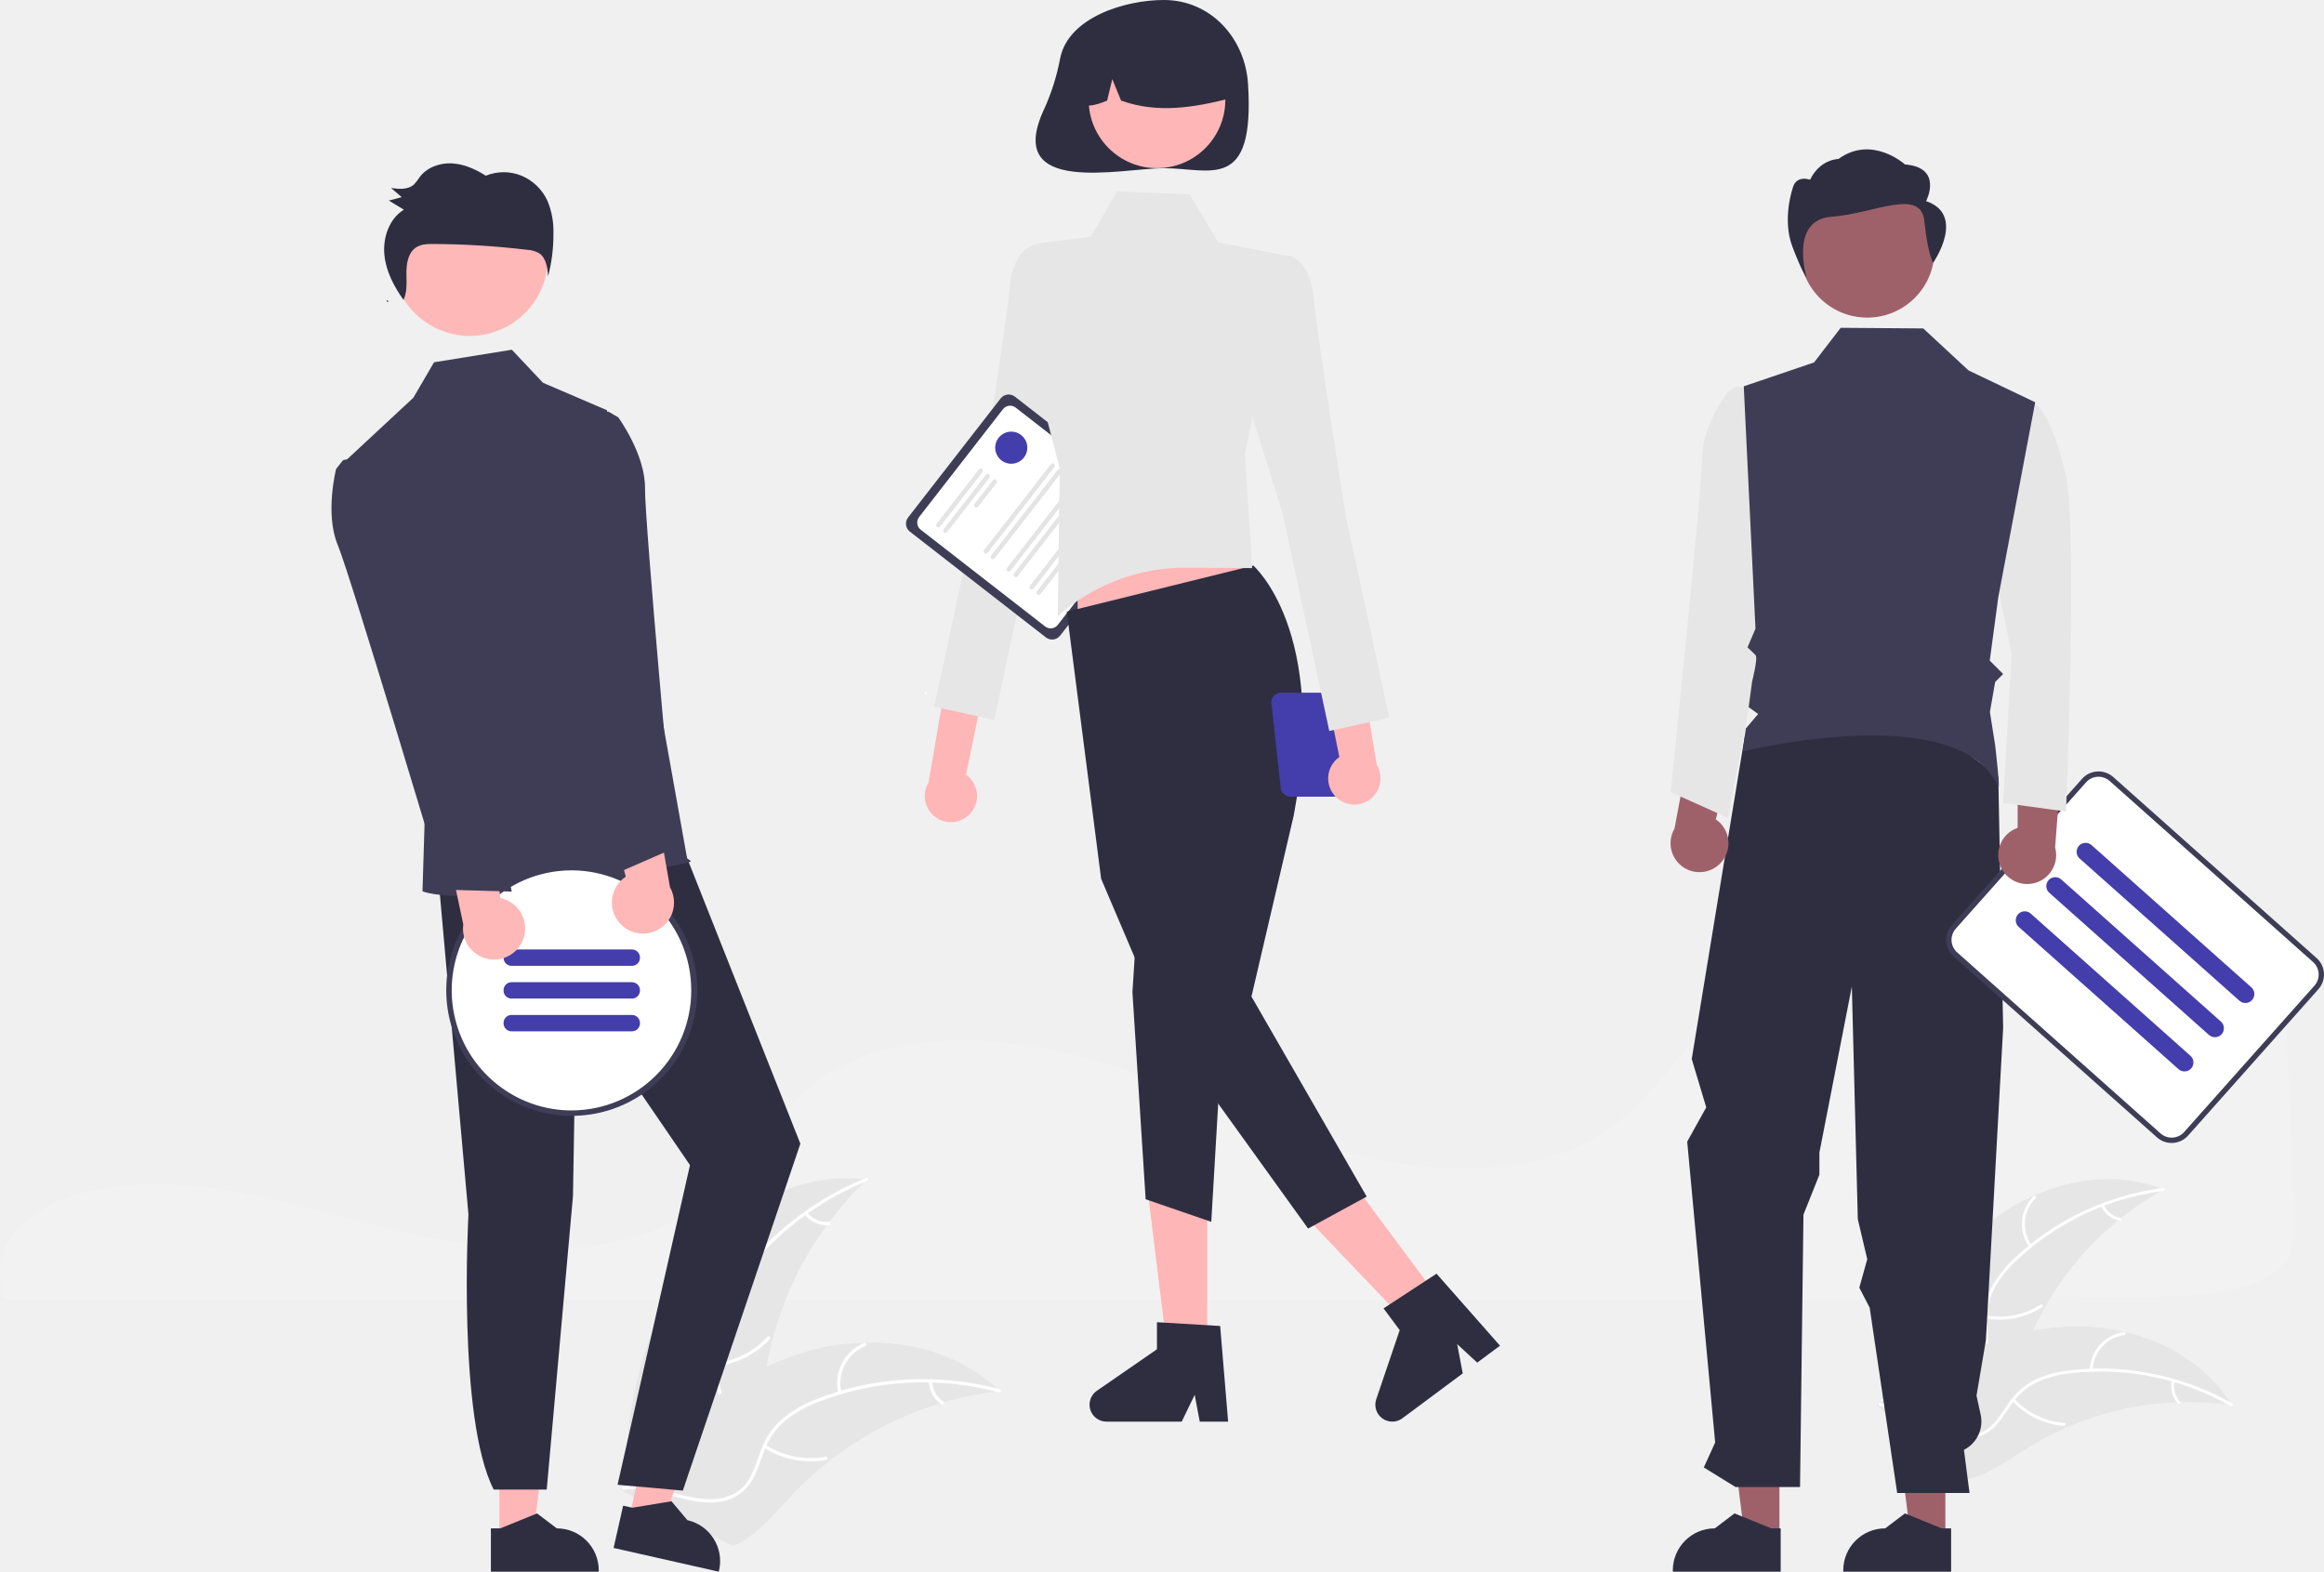
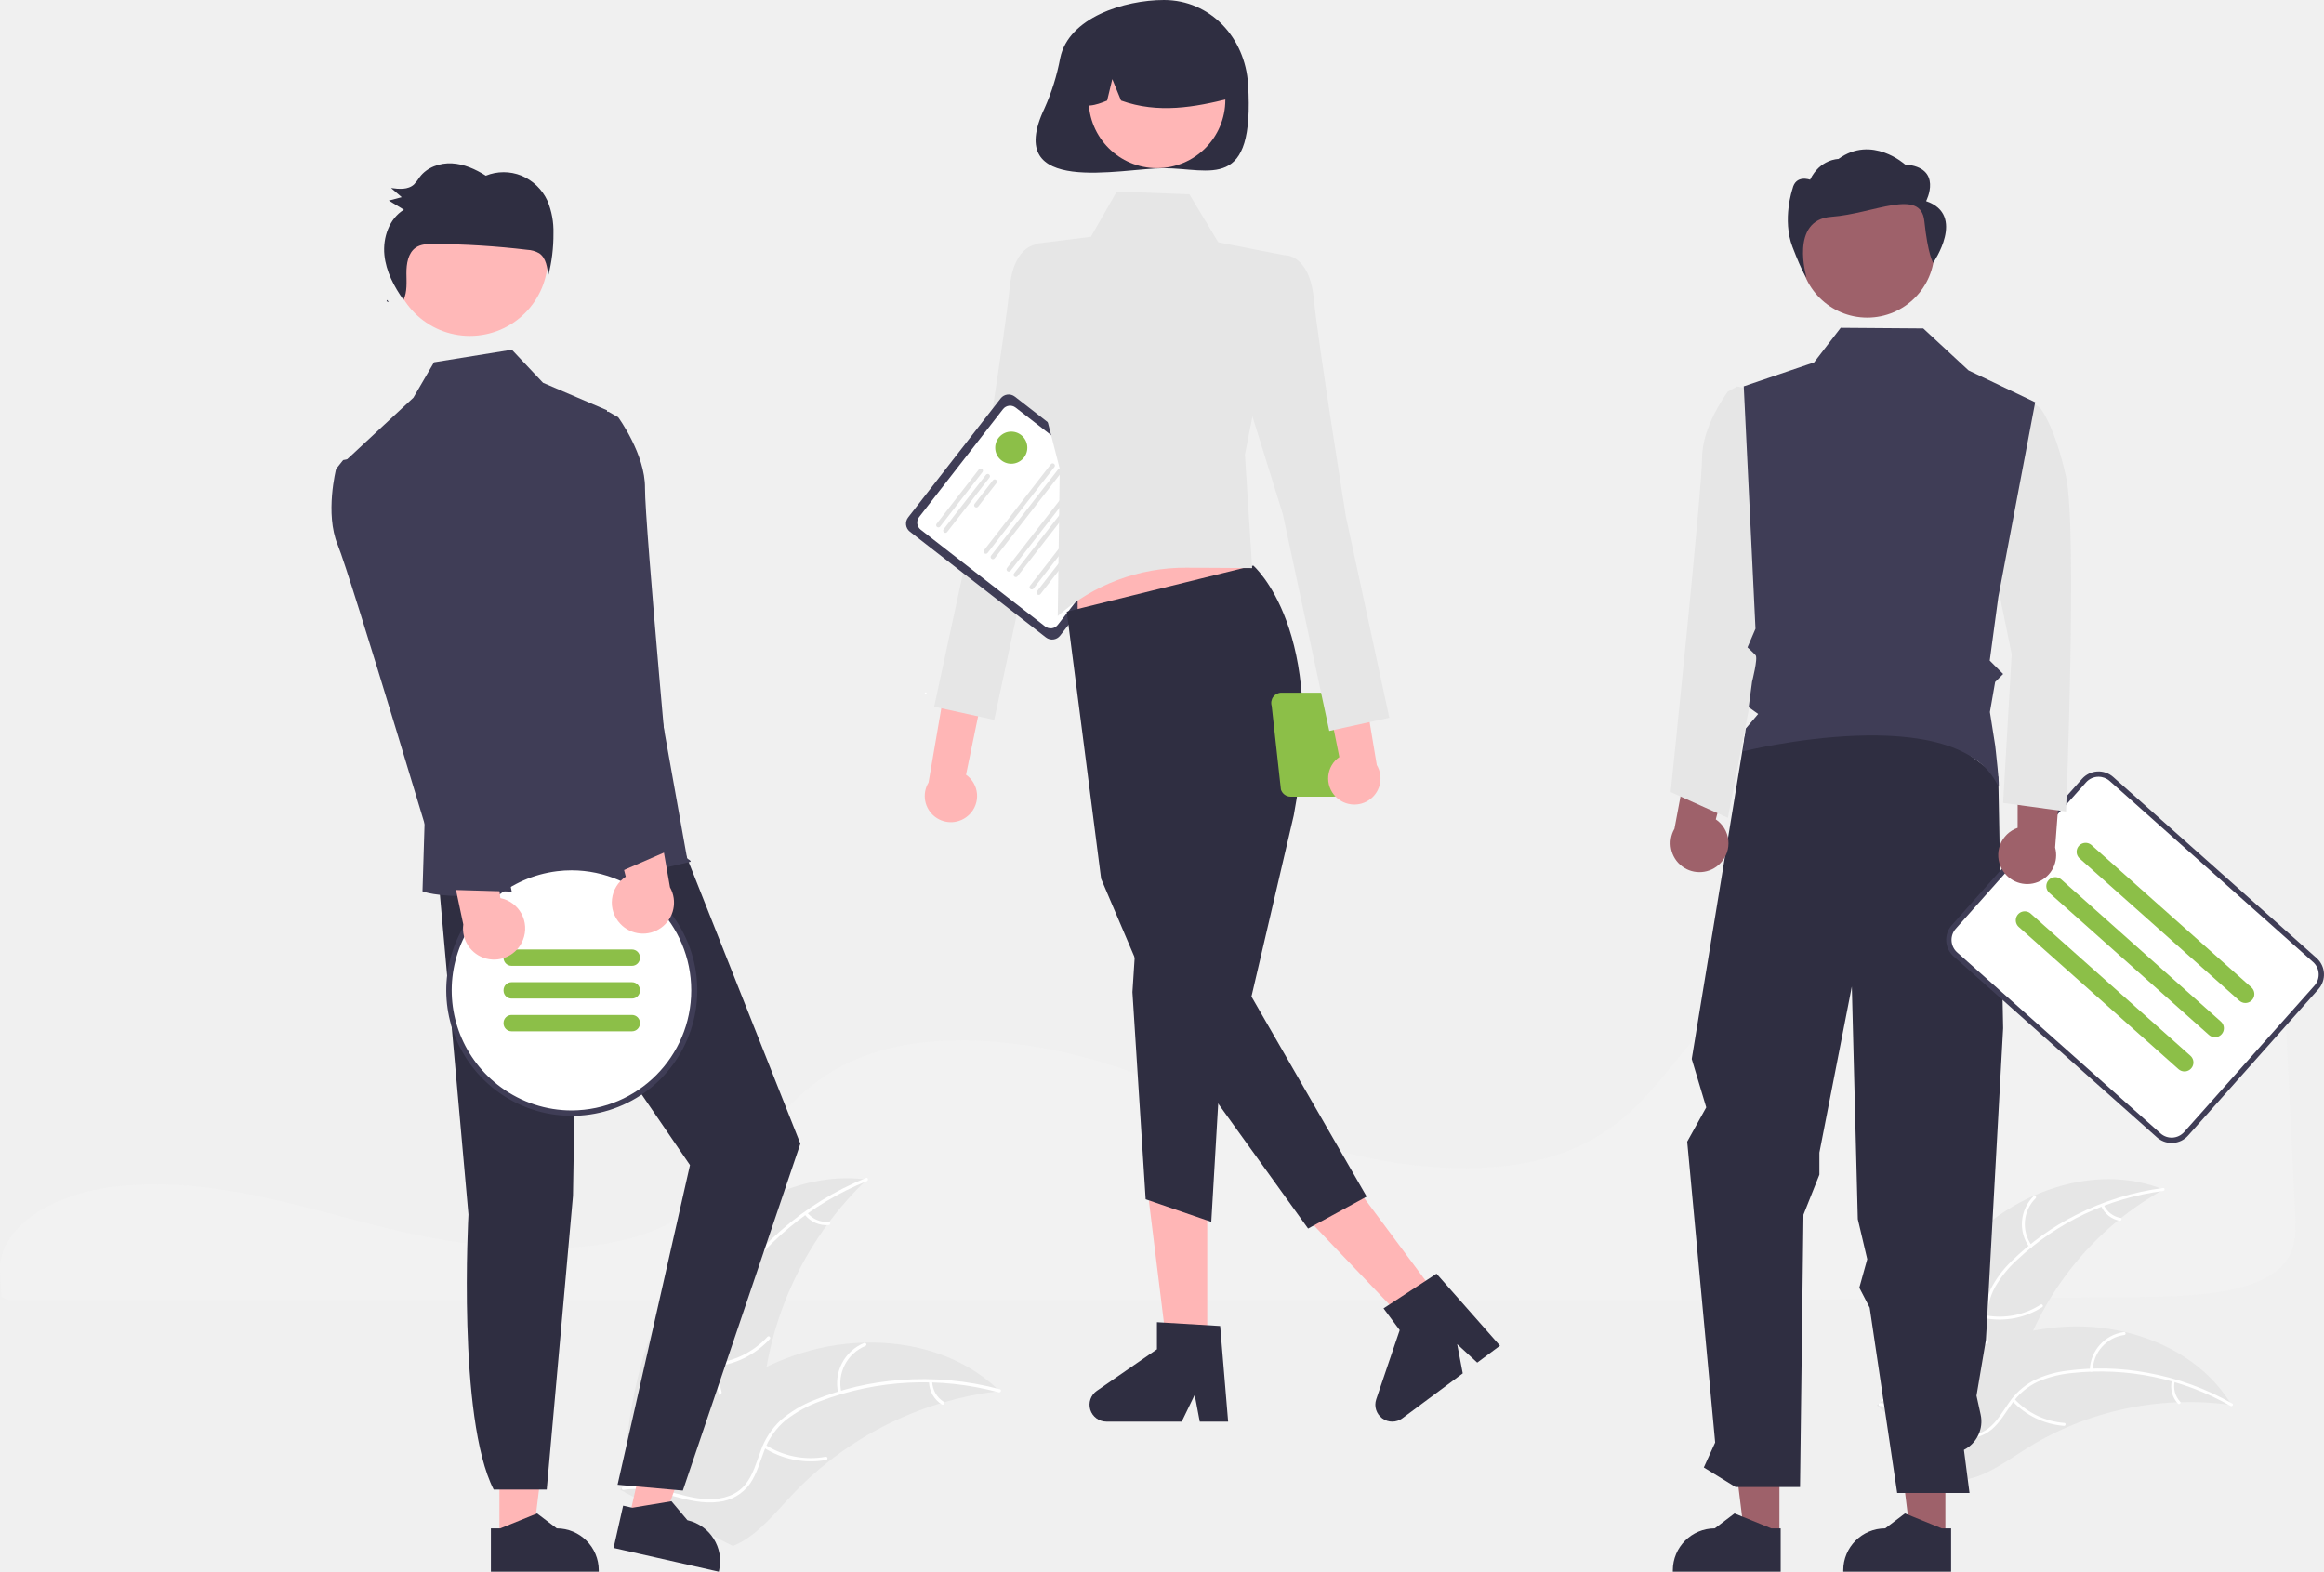
<svg xmlns="http://www.w3.org/2000/svg" width="872.699" height="590.182" viewBox="0 0 872.699 590.182" role="img" artist="Katerina Limpitsouni" source="https://undraw.co/">
  <path d="M222.381,599.644c-4.144,0-8.297.171-12.352.516l-.59.05c-26.899,2.378-46.574,16.173-45.764,32.09l.156,2.878c.103,1.819.213,3.775.304,5.945.049,1.07,1.509,1.892,3.326,1.892H829.101c46.649-.283,93.129-.64,138.141-1.06a235.086,235.086,0,0,0,25.273-1.31c12.509-1.48,21.191-4.415,26.545-8.972h.002c6.658-5.65,6.868-12.766,6.465-20.805-.82-16.232-1.634-33.285-2.445-50.286-.717-14.983-1.431-29.927-2.144-44.233-.441-8.49-1.422-15.984-8.983-21.712-8.195-6.194-23.141-9.334-44.423-9.334-.257,0-.512,0-.773.001-66.697.237-132.783,23.171-164.446,57.067-3.646,3.903-7.043,8.082-10.329,12.124-4.855,5.971-9.874,12.144-15.864,17.664a74.56,74.56,0,0,1-10.48,8.169c-.257.178-.551.368-.862.549-.712.464-1.456.911-2.182,1.31a75.768,75.768,0,0,1-13.365,6.076l-.468.157c-.353.126-.735.252-1.117.367-2.68.86-5.465,1.604-8.254,2.206-12.069,2.66-25.793,3.298-40.789,1.894a197.111,197.111,0,0,1-40.557-8.265c-13.886-4.389-26.884-9.86-39.454-15.151-5.521-2.325-11.232-4.729-16.935-7.006-1.072-.429-2.127-.848-3.197-1.267-6.966-2.715-13.281-4.957-19.306-6.854a190.553,190.553,0,0,0-46.008-8.521c-16.588-.908-31.206.805-43.438,5.079a74.597,74.597,0,0,0-9.825,4.233c-14.488,7.523-23.419,18.627-32.056,29.365-10.744,13.356-21.853,27.169-43.79,34.329-25.313,8.27-62.262,4.834-88.403-1.141-8.219-1.879-16.427-4.04-24.366-6.131q-4.809-1.267-9.626-2.517c-6.309-1.629-11.473-2.877-16.251-3.931l-1.511-.336c-.84-.183-1.682-.365-2.538-.539-5.674-1.191-10.958-2.129-16.162-2.866l-1.231-.18c-2.468-.325-4.776-.596-7.04-.823l-.904-.09C231.569,599.854,226.979,599.644,222.381,599.644Z" transform="translate(-163.6507 -154.9092)" fill="#f2f2f2" />
  <path d="M906.555,617.408c18.617-16.777,46.309-25.212,69.537-15.805a115.466,115.466,0,0,0-51.888,59.935c-3.698,9.838-6.786,21.166-15.882,26.433-5.659,3.278-12.7,3.438-19.046,1.856-6.346-1.582-12.162-4.754-17.899-7.894l-1.632-.037C877.073,657.93,887.938,634.184,906.555,617.408Z" transform="translate(-163.6507 -154.9092)" fill="#e6e6e6" />
  <path d="M975.963,602.112a98.692,98.692,0,0,0-54.906,25.931,42.5,42.5,0,0,0-8.345,10.377,24.376,24.376,0,0,0-2.818,12.516c.101,4.058.673,8.198-.214,12.21a14.925,14.925,0,0,1-7.425,9.689c-4.546,2.613-9.759,3.437-14.886,4.065-5.692.698-11.615,1.332-16.542,4.525-.597.387-1.162-.562-.566-.948,8.572-5.555,19.42-3.534,28.637-7.241,4.301-1.73,8.107-4.766,9.454-9.357,1.178-4.015.591-8.284.454-12.392a26.011,26.011,0,0,1,2.299-12.34,39.291,39.291,0,0,1,7.916-10.659,95.749,95.749,0,0,1,24.333-17.42,100.442,100.442,0,0,1,32.6-10.059c.703-.091.709,1.015.01,1.105Z" transform="translate(-163.6507 -154.9092)" fill="#fff" />
  <path d="M925.656,623.184a14.807,14.807,0,0,1,1.632-19.104c.506-.499,1.305.265.798.764a13.711,13.711,0,0,0-1.482,17.774c.415.577-.536,1.14-.948.566Z" transform="translate(-163.6507 -154.9092)" fill="#fff" />
  <path d="M909.571,648.884a28.539,28.539,0,0,0,20.394-4.083c.598-.385,1.164.564.566.948a29.685,29.685,0,0,1-21.23,4.206c-.701-.126-.427-1.197.27-1.071Z" transform="translate(-163.6507 -154.9092)" fill="#fff" />
  <path d="M953.656,607.341a8.381,8.381,0,0,0,6.269,4.894c.702.117.427,1.188-.27,1.071a9.392,9.392,0,0,1-6.947-5.399.571.571,0,0,1,.191-.757.555.555,0,0,1,.757.191Z" transform="translate(-163.6507 -154.9092)" fill="#fff" />
  <path d="M1001.67,682.507c-.44-.061-.881-.122-1.328-.176a110.379,110.379,0,0,0-17.882-.908c-.462.007-.931.021-1.392.041a116.365,116.365,0,0,0-41.75,9.61,113.005,113.005,0,0,0-15.163,8.056c-6.688,4.234-13.602,9.358-21.078,11.085a19.386,19.386,0,0,1-2.362.421l-30.889-26.745c-.04-.096-.086-.185-.126-.282l-1.282-1.011c.239-.176.49-.353.729-.528.138-.102.283-.199.421-.301.094-.066.189-.133.27-.198.031-.022.063-.044.088-.059.081-.065.164-.117.239-.176q2.103-1.49,4.235-2.955c.006-.007.006-.007.019-.008a166.157,166.157,0,0,1,34.601-18.599c.367-.139.739-.285,1.12-.411a107.831,107.831,0,0,1,16.939-4.767,95.329,95.329,0,0,1,9.553-1.334,79.272,79.272,0,0,1,24.723,1.752c16.143,3.743,30.91,12.608,39.656,26.433C1001.236,681.798,1001.453,682.146,1001.67,682.507Z" transform="translate(-163.6507 -154.9092)" fill="#e6e6e6" />
  <path d="M1001.262,682.839A98.692,98.692,0,0,0,941.81,670.486a42.5,42.5,0,0,0-12.911,3.261,24.376,24.376,0,0,0-9.785,8.297c-2.363,3.301-4.398,6.951-7.522,9.62a14.925,14.925,0,0,1-11.761,3.266c-5.203-.651-9.862-3.132-14.333-5.717-4.965-2.87-10.076-5.93-15.932-6.347-.71-.051-.59-1.149.119-1.098,10.189.726,17.633,8.871,27.225,11.46,4.476,1.208,9.343,1.075,13.182-1.779,3.358-2.496,5.459-6.258,7.823-9.621a26.011,26.011,0,0,1,9.265-8.469,39.291,39.291,0,0,1,12.738-3.745,95.749,95.749,0,0,1,29.917.742,100.443,100.443,0,0,1,32.085,11.596c.616.351-.045,1.237-.657.888Z" transform="translate(-163.6507 -154.9092)" fill="#fff" />
  <path d="M948.408,669.376a14.807,14.807,0,0,1,12.805-14.271c.705-.093.883.997.177,1.091a13.711,13.711,0,0,0-11.884,13.299c-.016.711-1.114.588-1.098-.119Z" transform="translate(-163.6507 -154.9092)" fill="#fff" />
  <path d="M920.092,680.212A28.539,28.539,0,0,0,938.834,689.23c.709.053.59,1.151-.119,1.098a29.685,29.685,0,0,1-19.483-9.424c-.484-.523.38-1.212.861-.692Z" transform="translate(-163.6507 -154.9092)" fill="#fff" />
  <path d="M980.303,673.584a8.381,8.381,0,0,0,2.058,7.682c.49.516-.374,1.205-.861.692a9.392,9.392,0,0,1-2.296-8.493.571.571,0,0,1,.609-.49.555.555,0,0,1,.49.609Z" transform="translate(-163.6507 -154.9092)" fill="#fff" />
  <path d="M419.194,634.093c15.245-23.122,42.515-39.848,69.975-36.249a127.604,127.604,0,0,0-38.822,78.537c-1.218,11.551-1.37,24.526-9.632,32.69-5.141,5.08-12.627,7.21-19.854,7.283-7.227.073-14.331-1.701-21.34-3.464l-1.756.415C398.935,685.634,403.949,657.215,419.194,634.093Z" transform="translate(-163.6507 -154.9092)" fill="#e6e6e6" />
  <path d="M489.172,598.425a109.067,109.067,0,0,0-51.51,43.008,46.968,46.968,0,0,0-6.039,13.42,26.938,26.938,0,0,0,.468,14.17c1.237,4.313,3.001,8.581,3.168,13.119a16.494,16.494,0,0,1-5.245,12.428c-4.135,4.059-9.482,6.391-14.79,8.489-5.894,2.33-12.052,4.656-16.434,9.441-.531.58-1.4-.278-.869-.857,7.623-8.326,19.787-9.182,28.614-15.711,4.119-3.047,7.345-7.353,7.508-12.638.143-4.621-1.673-9.024-2.962-13.38a28.745,28.745,0,0,1-.974-13.838,43.421,43.421,0,0,1,5.501-13.602,105.814,105.814,0,0,1,21.179-25.401,111.001,111.001,0,0,1,32.068-19.827c.727-.293,1.04.888.318,1.179Z" transform="translate(-163.6507 -154.9092)" fill="#fff" />
  <path d="M441.23,634.957a16.363,16.363,0,0,1-3.569-20.886c.403-.674,1.469-.08,1.066.595a15.152,15.152,0,0,0,3.359,19.422c.604.502-.256,1.368-.857.869Z" transform="translate(-163.6507 -154.9092)" fill="#fff" />
  <path d="M431.176,666.919a31.539,31.539,0,0,0,20.676-10.041c.533-.578,1.402.28.869.857a32.806,32.806,0,0,1-21.536,10.405c-.785.06-.789-1.161-.009-1.221Z" transform="translate(-163.6507 -154.9092)" fill="#fff" />
  <path d="M466.769,610.222a9.263,9.263,0,0,0,8.066,3.491c.784-.07.787,1.151.009,1.221a10.379,10.379,0,0,1-8.932-3.842.631.631,0,0,1-.006-.863.613.613,0,0,1,.863-.006Z" transform="translate(-163.6507 -154.9092)" fill="#fff" />
  <path d="M539.033,677.258c-.488.058-.976.115-1.469.182a121.983,121.983,0,0,0-19.378,4.003c-.492.136-.99.281-1.477.43a128.597,128.597,0,0,0-41.98,21.893,124.883,124.883,0,0,0-13.976,12.834c-5.975,6.389-11.944,13.792-19.46,17.719a21.424,21.424,0,0,1-2.409,1.107L398.407,715.415c-.069-.092-.143-.174-.213-.266l-1.653-.725c.206-.254.426-.513.633-.768.119-.148.247-.291.366-.439.082-.097.165-.194.234-.287.027-.032.055-.065.078-.088.069-.092.142-.171.206-.254q1.835-2.178,3.708-4.338c.005-.009.005-.009.018-.014,9.539-10.948,20.075-21.196,31.833-29.519.354-.25.712-.51,1.084-.751a119.167,119.167,0,0,1,16.791-9.81,105.352,105.352,0,0,1,9.846-4.085,87.605,87.605,0,0,1,26.93-5.005c18.307-.487,36.566,4.885,49.767,17.238C538.371,676.62,538.7,676.932,539.033,677.258Z" transform="translate(-163.6507 -154.9092)" fill="#e6e6e6" />
  <path d="M538.688,677.727a109.067,109.067,0,0,0-67.022,3.327,46.968,46.968,0,0,0-12.901,7.079,26.938,26.938,0,0,0-8.157,11.596c-1.609,4.188-2.77,8.658-5.369,12.382a16.494,16.494,0,0,1-11.671,6.765c-5.746.752-11.419-.606-16.92-2.127-6.108-1.688-12.426-3.539-18.806-2.356-.773.143-.95-1.064-.178-1.208,11.099-2.058,21.327,4.582,32.306,4.683,5.123.047,10.291-1.449,13.604-5.57,2.897-3.604,4.098-8.212,5.69-12.467A28.745,28.745,0,0,1,456.817,688.196a43.421,43.421,0,0,1,12.582-7.549,105.815,105.815,0,0,1,32.203-7.53,111.001,111.001,0,0,1,37.542,3.476c.757.204.296,1.335-.455,1.133Z" transform="translate(-163.6507 -154.9092)" fill="#fff" />
  <path d="M478.414,678.031A16.364,16.364,0,0,1,488.14,659.206c.728-.296,1.221.821.493,1.117a15.152,15.152,0,0,0-9.011,17.53c.181.764-1.028.938-1.208.178Z" transform="translate(-163.6507 -154.9092)" fill="#fff" />
  <path d="M451.144,697.498a31.539,31.539,0,0,0,22.554,4.431c.773-.141.951,1.067.178,1.208a32.806,32.806,0,0,1-23.46-4.659c-.663-.425.069-1.402.728-.98Z" transform="translate(-163.6507 -154.9092)" fill="#fff" />
  <path d="M513.697,673.658a9.263,9.263,0,0,0,4.339,7.644c.668.416-.064,1.393-.728.98a10.379,10.379,0,0,1-4.818-8.445.631.631,0,0,1,.515-.693.613.613,0,0,1,.693.515Z" transform="translate(-163.6507 -154.9092)" fill="#fff" />
  <path d="M527.689,460.738a9.76,9.76,0,0,0-1.282-14.911l15.932-77.107-17.189,5.423-12.818,74.595a9.813,9.813,0,0,0,15.357,12.001Z" transform="translate(-163.6507 -154.9092)" fill="#ffb6b6" />
  <path d="M564.515,254.628l-10.648-8.037s-9.393-.665-11.056,16.274S530.732,344.815,530.732,344.815l-16.293,75.463,22.554,4.95,17.451-81.438,17.469-56.184Z" transform="translate(-163.6507 -154.9092)" fill="#e6e6e6" />
  <path d="M556.404,394.262l-51.075-39.713a3.809,3.809,0,0,1-.668-5.338l34.751-44.693a3.809,3.809,0,0,1,5.338-.668l51.075,39.713a3.809,3.809,0,0,1,.668,5.338l-34.751,44.693A3.809,3.809,0,0,1,556.404,394.262Z" transform="translate(-163.6507 -154.9092)" fill="#3f3d56" />
  <path d="M556.123,390.152l-46.742-36.345a3.382,3.382,0,0,1-.593-4.74L540.291,308.552a3.382,3.382,0,0,1,4.74-.593l46.742,36.345a3.382,3.382,0,0,1,.593,4.74l-31.503,40.516A3.382,3.382,0,0,1,556.123,390.152Z" transform="translate(-163.6507 -154.9092)" fill="#fff" />
  <path d="M515.508,352.777a.845.845,0,0,1-.148-1.185l15.893-20.439a.844.844,0,1,1,1.333,1.037L516.693,352.629A.845.845,0,0,1,515.508,352.777Z" transform="translate(-163.6507 -154.9092)" fill="#e4e4e4" />
  <path d="M518.142,354.825a.845.845,0,0,1-.148-1.185l15.893-20.439a.844.844,0,1,1,1.333,1.037L519.327,354.677A.845.845,0,0,1,518.142,354.825Z" transform="translate(-163.6507 -154.9092)" fill="#e4e4e4" />
  <path d="M529.78,345.294a.845.845,0,0,1-.148-1.185l6.889-8.86a.844.844,0,1,1,1.333,1.037l-6.889,8.86A.845.845,0,0,1,529.78,345.294Z" transform="translate(-163.6507 -154.9092)" fill="#e4e4e4" />
  <path d="M533.331,362.681a.845.845,0,0,1-.148-1.185l25.089-32.267a.844.844,0,1,1,1.333,1.037l-25.089,32.267A.845.845,0,0,1,533.331,362.681Z" transform="translate(-163.6507 -154.9092)" fill="#e4e4e4" />
  <path d="M535.965,364.729a.845.845,0,0,1-.148-1.185l25.089-32.267a.844.844,0,1,1,1.333,1.037l-25.089,32.267A.845.845,0,0,1,535.965,364.729Z" transform="translate(-163.6507 -154.9092)" fill="#e4e4e4" />
  <path d="M541.944,369.378a.845.845,0,0,1-.148-1.185l25.089-32.267a.844.844,0,1,1,1.333,1.037L543.129,369.229A.845.845,0,0,1,541.944,369.378Z" transform="translate(-163.6507 -154.9092)" fill="#e4e4e4" />
  <path d="M544.578,371.426a.845.845,0,0,1-.148-1.185l25.089-32.267a.844.844,0,1,1,1.333,1.037l-25.089,32.267A.845.845,0,0,1,544.578,371.426Z" transform="translate(-163.6507 -154.9092)" fill="#e4e4e4" />
  <path d="M550.558,376.075a.845.845,0,0,1-.148-1.185l25.089-32.267a.844.844,0,1,1,1.333,1.037l-25.089,32.267A.845.845,0,0,1,550.558,376.075Z" transform="translate(-163.6507 -154.9092)" fill="#e4e4e4" />
  <path d="M553.192,378.123a.845.845,0,0,1-.148-1.185L578.133,344.671a.844.844,0,0,1,1.333,1.037l-25.089,32.267A.845.845,0,0,1,553.192,378.123Z" transform="translate(-163.6507 -154.9092)" fill="#e4e4e4" />
  <circle cx="347.608" cy="260.34" r="0.347" fill="#fff" />
  <path d="M561.778,176.706a83.478,83.478,0,0,1-5.956,19.01c-15.673,33.157,28.961,22.349,44.912,22.349,17.44,0,34.126,9.171,31.578-31.578-1.089-17.406-14.138-31.578-31.578-31.578C585.838,154.909,564.893,161.531,561.778,176.706Z" transform="translate(-163.6507 -154.9092)" fill="#2f2e41" />
  <polygon points="453.34 508.085 438.481 508.085 431.41 450.772 453.34 450.772 453.34 508.085" fill="#ffb6b6" />
  <path d="M624.833,688.739H614.177l-1.902-10.06-4.871,10.06H579.142a6.353,6.353,0,0,1-3.61-11.581l22.569-15.587V651.401l23.739,1.417Z" transform="translate(-163.6507 -154.9092)" fill="#2f2e41" />
  <polygon points="541.617 489.333 529.693 498.2 489.82 456.429 507.418 443.342 541.617 489.333" fill="#ffb6b6" />
  <path d="M726.923,660.222l-8.551,6.359-7.529-6.938,2.094,10.98-22.679,16.864a6.353,6.353,0,0,1-9.807-7.139l8.81-25.975-6.069-8.162,19.895-13.028Z" transform="translate(-163.6507 -154.9092)" fill="#2f2e41" />
  <polygon points="404.675 244.313 475.21 233.327 461.183 191.129 404.675 191.129 404.675 244.313" fill="#ffb6b6" />
  <path d="M634.29,367.291s28.193,24.357,15.185,93.793L633.595,529.12l43.266,75.116-22,12-53.318-74.105L577.145,484.901,564.24,384.599Z" transform="translate(-163.6507 -154.9092)" fill="#2f2e41" />
  <polygon points="426.942 346.301 425.246 372.562 430.21 450.327 454.854 458.812 459.521 379.134 426.942 346.301" fill="#2f2e41" />
  <path d="M583.016,226.805l27.265,1.064,10.866,18.038,24.792,4.84L631.139,325.619l2.722,42.617-24.686-.151a72.207,72.207,0,0,0-48.314,18.151l0,0,.738-55.32-10.618-41.296,2.386-43.301,19.944-2.493Z" transform="translate(-163.6507 -154.9092)" fill="#e6e6e6" />
  <circle cx="434.471" cy="37.487" r="25.661" fill="#ffb6b6" />
  <path d="M580.695,166.239a29.393,29.393,0,0,1,44.688,25.653c-13.075,3.283-26.812,5.795-40.756.785l-3.293-8.059-1.941,8.065c-4.246,1.736-8.504,3.204-12.761-.017A30.012,30.012,0,0,1,580.695,166.239Z" transform="translate(-163.6507 -154.9092)" fill="#2f2e41" />
-   <path d="M641.193,419.971l3.459,31.393a3.832,3.832,0,0,0,3.662,2.705h15.945a3.832,3.832,0,0,0,3.663-2.705l2.865-24.061a5.819,5.819,0,1,0,1.5-10.947,3.798,3.798,0,0,0-2.907-1.344H644.856A3.832,3.832,0,0,0,641.193,419.971Zm30.095,5.705,1.755-5.705a3.792,3.792,0,0,0,.058-2.028c.075-.004.146-.022.222-.022a4.155,4.155,0,1,1,0,8.31A4.102,4.102,0,0,1,671.288,425.675Z" transform="translate(-163.6507 -154.9092)" fill="#433eab" />
+   <path d="M641.193,419.971l3.459,31.393a3.832,3.832,0,0,0,3.662,2.705h15.945a3.832,3.832,0,0,0,3.663-2.705l2.865-24.061a5.819,5.819,0,1,0,1.5-10.947,3.798,3.798,0,0,0-2.907-1.344H644.856A3.832,3.832,0,0,0,641.193,419.971Zm30.095,5.705,1.755-5.705a3.792,3.792,0,0,0,.058-2.028c.075-.004.146-.022.222-.022a4.155,4.155,0,1,1,0,8.31A4.102,4.102,0,0,1,671.288,425.675Z" transform="translate(-163.6507 -154.9092)" fill="#8cbf48" />
  <path d="M665.237,454.09a9.76,9.76,0,0,1,1.357-14.904L651.055,361.999l17.161,5.51,12.439,74.659A9.813,9.813,0,0,1,665.237,454.09Z" transform="translate(-163.6507 -154.9092)" fill="#ffb6b6" />
  <path d="M635.292,258.783l10.648-8.037s9.393-.665,11.056,16.274S669.075,348.97,669.075,348.97l16.293,75.463-22.554,4.95-17.451-81.438-17.469-56.184Z" transform="translate(-163.6507 -154.9092)" fill="#e6e6e6" />
-   <circle cx="379.745" cy="168.11" r="6.027" fill="#433eab" />
+   <circle cx="379.745" cy="168.11" r="6.027" fill="#8cbf48" />
  <polygon points="187.545 578.006 200.106 578.005 206.082 529.556 187.543 529.557 187.545 578.006" fill="#ffb6b6" />
  <path d="M347.992,728.814l3.536-0,13.803-5.613,7.398,5.613h.001A15.765,15.765,0,0,1,388.494,744.577v.512l-40.502.002Z" transform="translate(-163.6507 -154.9092)" fill="#2f2e41" />
  <polygon points="236.221 570.09 248.474 572.857 264.975 526.914 246.891 522.831 236.221 570.09" fill="#ffb6b6" />
  <path d="M397.65,720.293l3.449.779,14.701-2.435,5.98,7.104.001 0a15.765,15.765,0,0,1,11.905,18.849l-.113.5-39.507-8.92Z" transform="translate(-163.6507 -154.9092)" fill="#2f2e41" />
  <path d="M328.2,483.699,339.559,610.959s-4.256,76.401,9.477,103.286h19.917L378.814,603.982l1.238-74.009,42.699,62.439L395.555,712.442l24.513,2.191,44.133-130.261L415.715,462.088Z" transform="translate(-163.6507 -154.9092)" fill="#2f2e41" />
  <circle cx="176.446" cy="96.839" r="29.293" fill="#ffb8b8" />
  <path d="M391.591,308.956l-24.032-10.311L355.861,286.236l-29.225,4.713-7.754,13.295-25.101,23.34,29.409,132.973-.89,29.043s18.822,8.474,100.453-11.036c.979-.234-1.07-1.259-1.07-1.259Z" transform="translate(-163.6507 -154.9092)" fill="#3f3d56" />
  <path d="M309.636,268.369q-.306-.418-.606-.843c-.081.17-.145.346-.237.512Z" transform="translate(-163.6507 -154.9092)" fill="#2f2e41" />
  <path d="M369.235,230.321a18.691,18.691,0,0,0-9.78-9.448,17.845,17.845,0,0,0-13.379.012c-3.873-2.447-8.175-4.386-12.707-4.627s-9.323,1.441-12.115,5.142a19.776,19.776,0,0,1-2.117,2.75c-2.245,2.079-5.656,1.779-8.64,1.354q2.007,1.72,4.016,3.441-2.43.635-4.86,1.27,2.836,1.72,5.671,3.44c-5.488,3.294-7.982,10.484-7.323,17.013.623,6.182,3.608,11.835,7.176,16.86,1.423-3.004,1.117-6.597,1.093-9.98-.025-3.574.608-7.633,3.472-9.631,1.932-1.347,4.416-1.408,6.746-1.395a309.938,309.938,0,0,1,35.159,2.195,9.897,9.897,0,0,1,4.501,1.306c2.58,1.76,3.083,5.393,3.342,8.581a62.172,62.172,0,0,0,1.985-16.117A29.707,29.707,0,0,0,369.235,230.321Z" transform="translate(-163.6507 -154.9092)" fill="#2f2e41" />
  <circle cx="214.704" cy="371.895" r="46.105" fill="#fff" />
  <path d="M378.355,479.674a47.383,47.383,0,0,0-7.08.533c-1.199.174-2.366.4-3.524.676a47.106,47.106,0,0,0-19.968,81.76c.789.666,1.588,1.311,2.418,1.926a47.12,47.12,0,1,0,28.155-84.895Zm0,92.21a44.821,44.821,0,0,1-26.639-8.74c-.84-.615-1.649-1.25-2.438-1.926a45.054,45.054,0,0,1,20.102-78.594c1.147-.236,2.295-.42,3.463-.564a44.602,44.602,0,0,1,5.512-.338,45.081,45.081,0,0,1,0,90.161Z" transform="translate(-163.6507 -154.9092)" fill="#3f3d56" />
-   <rect x="352.741" y="511.436" width="51.228" height="6.147" rx="3" transform="translate(593.0596 874.1096) rotate(-180)" fill="#433eab" />
-   <rect x="352.741" y="523.73" width="51.228" height="6.147" rx="3" transform="translate(593.0596 898.699) rotate(-180)" fill="#433eab" />
-   <rect x="352.741" y="536.025" width="51.228" height="6.147" rx="3" transform="translate(593.0596 923.2884) rotate(180)" fill="#433eab" />
+   <rect x="352.741" y="511.436" width="51.228" height="6.147" rx="3" transform="translate(593.0596 874.1096) rotate(-180)" fill="#8cbf48" />
+   <rect x="352.741" y="523.73" width="51.228" height="6.147" rx="3" transform="translate(593.0596 898.699) rotate(-180)" fill="#8cbf48" />
+   <rect x="352.741" y="536.025" width="51.228" height="6.147" rx="3" transform="translate(593.0596 923.2884) rotate(180)" fill="#8cbf48" />
  <polygon points="730.52 576.442 717.349 576.441 711.083 525.639 730.522 525.64 730.52 576.442" fill="#9e616a" />
  <polygon points="668.209 576.442 655.039 576.441 648.773 525.639 668.212 525.64 668.209 576.442" fill="#9e616a" />
  <path d="M832.324,745.091l-40.502-.002V744.577a15.765,15.765,0,0,1,15.764-15.764h.001l7.398-5.613,13.803,5.613,3.536 0Z" transform="translate(-163.6507 -154.9092)" fill="#2f2e41" />
  <path d="M896.324,745.091l-40.502-.002V744.577a15.765,15.765,0,0,1,15.764-15.764h.001l7.398-5.613,13.803,5.613,3.536 0Z" transform="translate(-163.6507 -154.9092)" fill="#2f2e41" />
  <path d="M818.941,430.688,798.924,552.572l5.447,18.163-7.148,12.864,10.497,112.97-4.261,9.381,11.906,7.342h24.226L840.877,611.02l5.984-15.016v-8.276l12.182-62.364,2.243,87.336,3.544,15.039L861.853,638.448l3.889,7.502,10.331,69.571H903.239l-2.101-16.185,0,0a11.962,11.962,0,0,0,6.281-13.237l-1.558-7.094,3.545-20.976,6.455-117.024-1.82-94.423L882.262,422.28Z" transform="translate(-163.6507 -154.9092)" fill="#2f2e41" />
  <circle id="ab6171fa-7d69-4734-b81c-8dff60f9761b" data-name="Ellipse 219" cx="701.179" cy="94.026" r="25.239" fill="#9e616a" />
  <path d="M809.686,479.055A10.803,10.803,0,0,0,807.956,462.58l9.814-37.115-18.909,6.36-6.421,34.27a10.862,10.862,0,0,0,17.245,12.96Z" transform="translate(-163.6507 -154.9092)" fill="#9e616a" />
-   <path id="bc44dde2-a388-4b93-9ca4-c442728432a9-503" data-name="Path 1101" d="M820.015,300.86l-4.059-.842-3.461,1.917s-9.669,12.892-9.669,24.709S791.008,452.339,791.008,452.339l21.486,9.669,17.189-89.168Z" transform="translate(-163.6507 -154.9092)" fill="#e6e6e6" />
-   <path id="bf427902-b9bf-4946-b5d7-5c1c7e04535e-504" data-name="Path 1104" d="M886.932,230.431s6.601-12.619-7.922-13.767c0,0-12.381-11.231-25-2.053,0,0-6.883,0-10.647,7.789,0,0-5.414-2.053-6.603,3.442,0,0-3.961,11.472,0,21.797s5.277,11.472,5.277,11.472-6.509-21.647,9.335-22.794,33.574-11.049,34.895,1.571,3.307,15.729,3.307,15.729S902.115,235.593,886.932,230.431Z" transform="translate(-163.6507 -154.9092)" fill="#2f2e41" />
+   <path id="bc44dde2-a388-4b93-9ca4-c442728432a9-2888" data-name="Path 1101" d="M820.015,300.86l-4.059-.842-3.461,1.917s-9.669,12.892-9.669,24.709S791.008,452.339,791.008,452.339l21.486,9.669,17.189-89.168Z" transform="translate(-163.6507 -154.9092)" fill="#e6e6e6" />
+   <path id="bf427902-b9bf-4946-b5d7-5c1c7e04535e-2889" data-name="Path 1104" d="M886.932,230.431s6.601-12.619-7.922-13.767c0,0-12.381-11.231-25-2.053,0,0-6.883,0-10.647,7.789,0,0-5.414-2.053-6.603,3.442,0,0-3.961,11.472,0,21.797s5.277,11.472,5.277,11.472-6.509-21.647,9.335-22.794,33.574-11.049,34.895,1.571,3.307,15.729,3.307,15.729S902.115,235.593,886.932,230.431Z" transform="translate(-163.6507 -154.9092)" fill="#2f2e41" />
  <path d="M979.128,583.598a7.723,7.723,0,0,1-5.163-1.97L897.584,513.638a7.789,7.789,0,0,1-.638-10.984L945.876,447.685a7.789,7.789,0,0,1,10.985-.639l76.381,67.992a7.78,7.78,0,0,1,.638,10.983l-48.931,54.968a7.726,7.726,0,0,1-5.36,2.595C979.435,583.595,979.281,583.598,979.128,583.598Z" transform="translate(-163.6507 -154.9092)" fill="#fff" />
  <path d="M979.127,584.098a8.219,8.219,0,0,1-5.495-2.096l-76.381-67.991a8.291,8.291,0,0,1-.679-11.691l48.93-54.968a8.292,8.292,0,0,1,11.691-.68l76.381,67.992a8.282,8.282,0,0,1,.679,11.69L985.323,581.323a8.229,8.229,0,0,1-5.705,2.762C979.454,584.094,979.291,584.098,979.127,584.098Zm-27.436-137.518a6.264,6.264,0,0,0-4.694,2.102l-48.93,54.968a6.287,6.287,0,0,0,.515,8.867l76.381,67.991a6.279,6.279,0,0,0,8.867-.516l48.931-54.968a6.28,6.28,0,0,0-.515-8.866l-76.381-67.992A6.255,6.255,0,0,0,951.691,446.58Z" transform="translate(-163.6507 -154.9092)" fill="#3f3d56" />
-   <path d="M1006.825,531.541a3.353,3.353,0,0,1-2.237-.851l-59.956-53.371a3.367,3.367,0,1,1,4.477-5.029l59.957,53.371a3.366,3.366,0,0,1-2.241,5.88Z" transform="translate(-163.6507 -154.9092)" fill="#433eab" />
-   <path d="M995.389,544.388a3.353,3.353,0,0,1-2.237-.851l-59.956-53.371a3.366,3.366,0,1,1,4.477-5.028l59.957,53.371a3.365,3.365,0,0,1-2.241,5.879Z" transform="translate(-163.6507 -154.9092)" fill="#433eab" />
-   <path d="M983.953,557.236a3.35,3.35,0,0,1-2.237-.852L921.759,503.014a3.367,3.367,0,1,1,4.478-5.029l59.956,53.371a3.365,3.365,0,0,1-2.24,5.88Z" transform="translate(-163.6507 -154.9092)" fill="#433eab" />
+   <path d="M1006.825,531.541a3.353,3.353,0,0,1-2.237-.851l-59.956-53.371a3.367,3.367,0,1,1,4.477-5.029l59.957,53.371a3.366,3.366,0,0,1-2.241,5.88Z" transform="translate(-163.6507 -154.9092)" fill="#8cbf48" />
+   <path d="M995.389,544.388a3.353,3.353,0,0,1-2.237-.851l-59.956-53.371a3.366,3.366,0,1,1,4.477-5.028l59.957,53.371a3.365,3.365,0,0,1-2.241,5.879Z" transform="translate(-163.6507 -154.9092)" fill="#8cbf48" />
+   <path d="M983.953,557.236a3.35,3.35,0,0,1-2.237-.852L921.759,503.014a3.367,3.367,0,1,1,4.478-5.029l59.956,53.371a3.365,3.365,0,0,1-2.24,5.88Z" transform="translate(-163.6507 -154.9092)" fill="#8cbf48" />
  <path d="M915.388,481.246a10.803,10.803,0,0,1,5.91-15.475l.065-38.39,16.636,11.011L935.387,473.159a10.862,10.862,0,0,1-19.999,8.086Z" transform="translate(-163.6507 -154.9092)" fill="#9e616a" />
-   <path id="f348f81f-b961-4ae4-bc6b-758f6acfb12a-505" data-name="Path 1100" d="M916.926,311.381,924.358,304.217l5.46,3.941s5.372,6.446,9.669,25.784,0,125.695,0,125.695l-23.635-3.223,3.223-55.864-9.669-47.27Z" transform="translate(-163.6507 -154.9092)" fill="#e6e6e6" />
+   <path id="f348f81f-b961-4ae4-bc6b-758f6acfb12a-2890" data-name="Path 1100" d="M916.926,311.381,924.358,304.217l5.46,3.941s5.372,6.446,9.669,25.784,0,125.695,0,125.695l-23.635-3.223,3.223-55.864-9.669-47.27Z" transform="translate(-163.6507 -154.9092)" fill="#e6e6e6" />
  <path d="M927.9,305.964l-25.039-11.961-17-15.768-31-.232-10,13-26.4,8.968,4.4,91.032-3,7s2.09,1.888,3.045,2.944-1.32,9.897-1.32,9.897l-1.282,9.618,3.557,2.541-4.624,5.462-1.148,8.61s80.715-20.062,95.966,13.172c.806,1.756-1.178-15.405-1.178-15.405l-1.984-12.563,1.968-11.276,3-3-5.032-5.032,3.226-23.874Z" transform="translate(-163.6507 -154.9092)" fill="#3f3d56" />
  <path d="M360.06,507.775a11.6,11.6,0,0,0-8.504-15.622l-5.562-40.844-16.127,14.098,7.754,36.625a11.662,11.662,0,0,0,22.439,5.744Z" transform="translate(-163.6507 -154.9092)" fill="#ffb8b8" />
-   <path id="e1bf2fad-858c-4bea-9733-320cc40b59f5-506" data-name="Path 1101" d="M296.875,326.838l-4.371.837-2.642,3.327s-4.275,16.766.595,28.484,40.076,129.497,40.076,129.497l25.288.733L336.121,394.222Z" transform="translate(-163.6507 -154.9092)" fill="#3f3d56" />
+   <path id="e1bf2fad-858c-4bea-9733-320cc40b59f5-2891" data-name="Path 1101" d="M296.875,326.838l-4.371.837-2.642,3.327s-4.275,16.766.595,28.484,40.076,129.497,40.076,129.497l25.288.733L336.121,394.222Z" transform="translate(-163.6507 -154.9092)" fill="#3f3d56" />
  <path d="M396.567,501.784a11.599,11.599,0,0,1,2.066-17.666l-10.068-39.972,20.221,7.068,6.46,36.875a11.662,11.662,0,0,1-18.679,13.696Z" transform="translate(-163.6507 -154.9092)" fill="#ffb8b8" />
-   <path id="ff35f29e-9865-4218-824f-c5cf71e1b056-507" data-name="Path 1101" d="M387.733,310.335l4.368-.853,3.692,2.102s10.218,13.964,10.068,26.651,11.097,135.101,11.097,135.101l-23.191,10.109-17.327-95.953Z" transform="translate(-163.6507 -154.9092)" fill="#3f3d56" />
+   <path id="ff35f29e-9865-4218-824f-c5cf71e1b056-2892" data-name="Path 1101" d="M387.733,310.335l4.368-.853,3.692,2.102s10.218,13.964,10.068,26.651,11.097,135.101,11.097,135.101l-23.191,10.109-17.327-95.953Z" transform="translate(-163.6507 -154.9092)" fill="#3f3d56" />
</svg>
